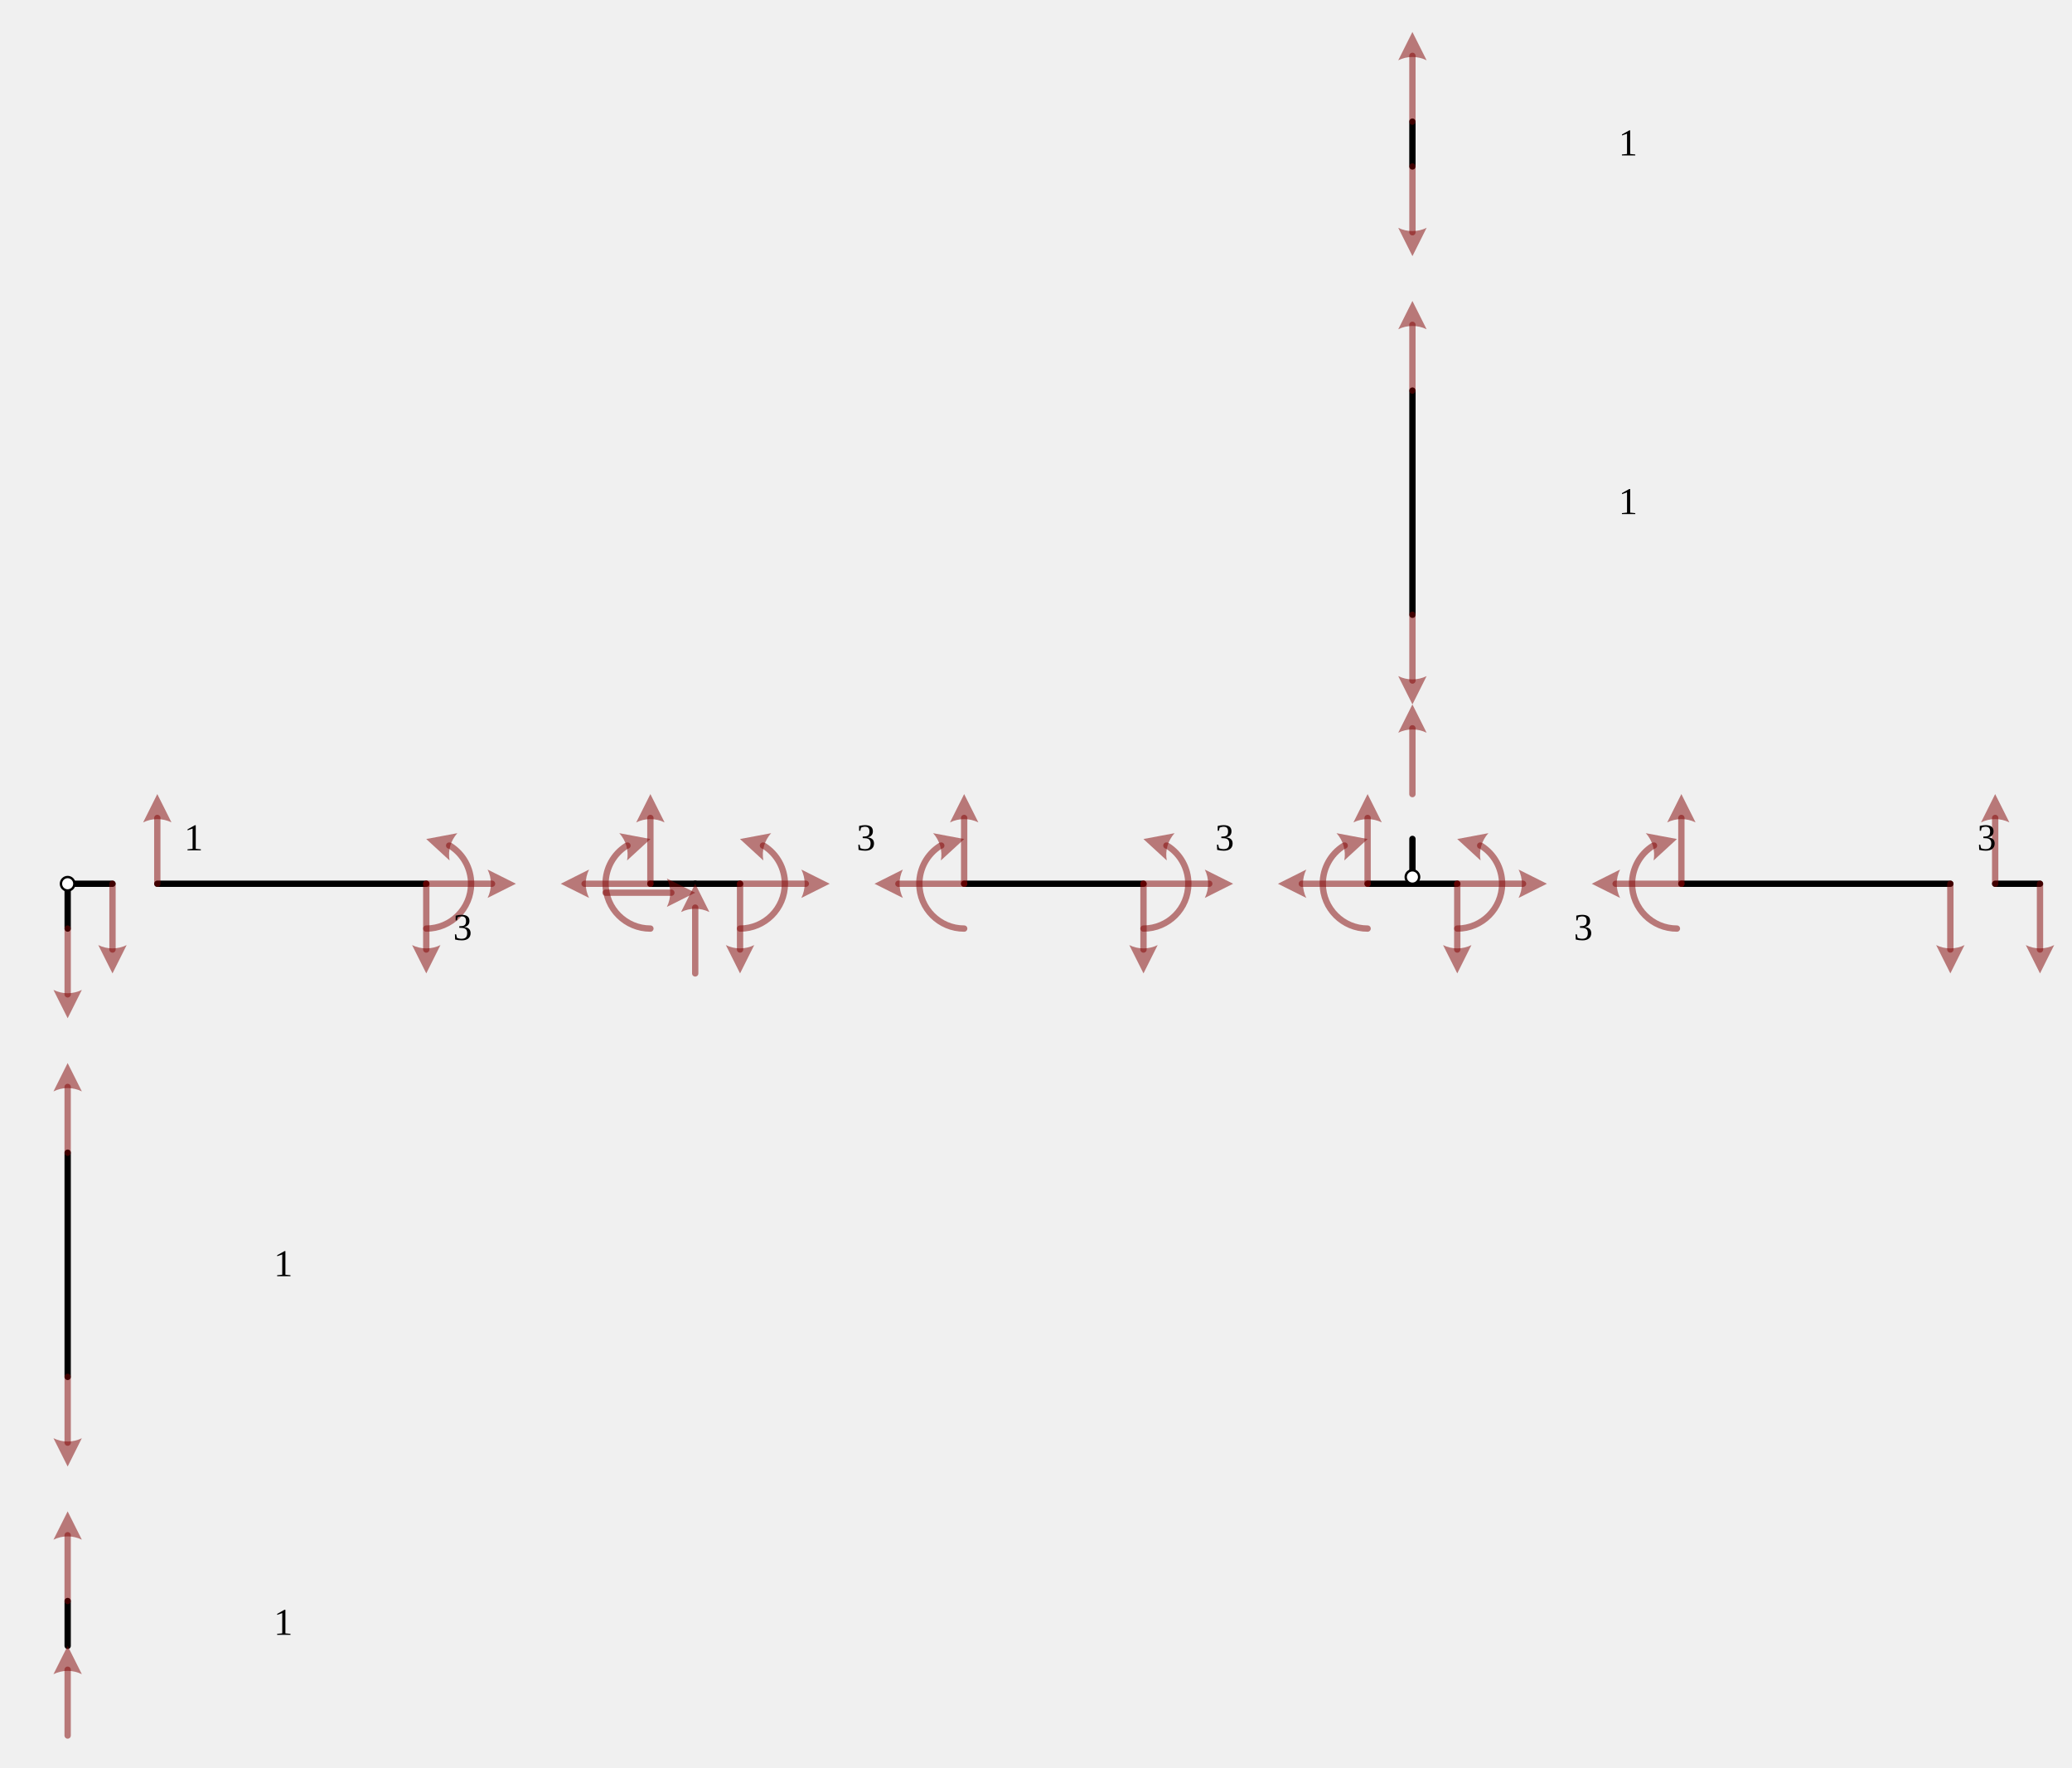
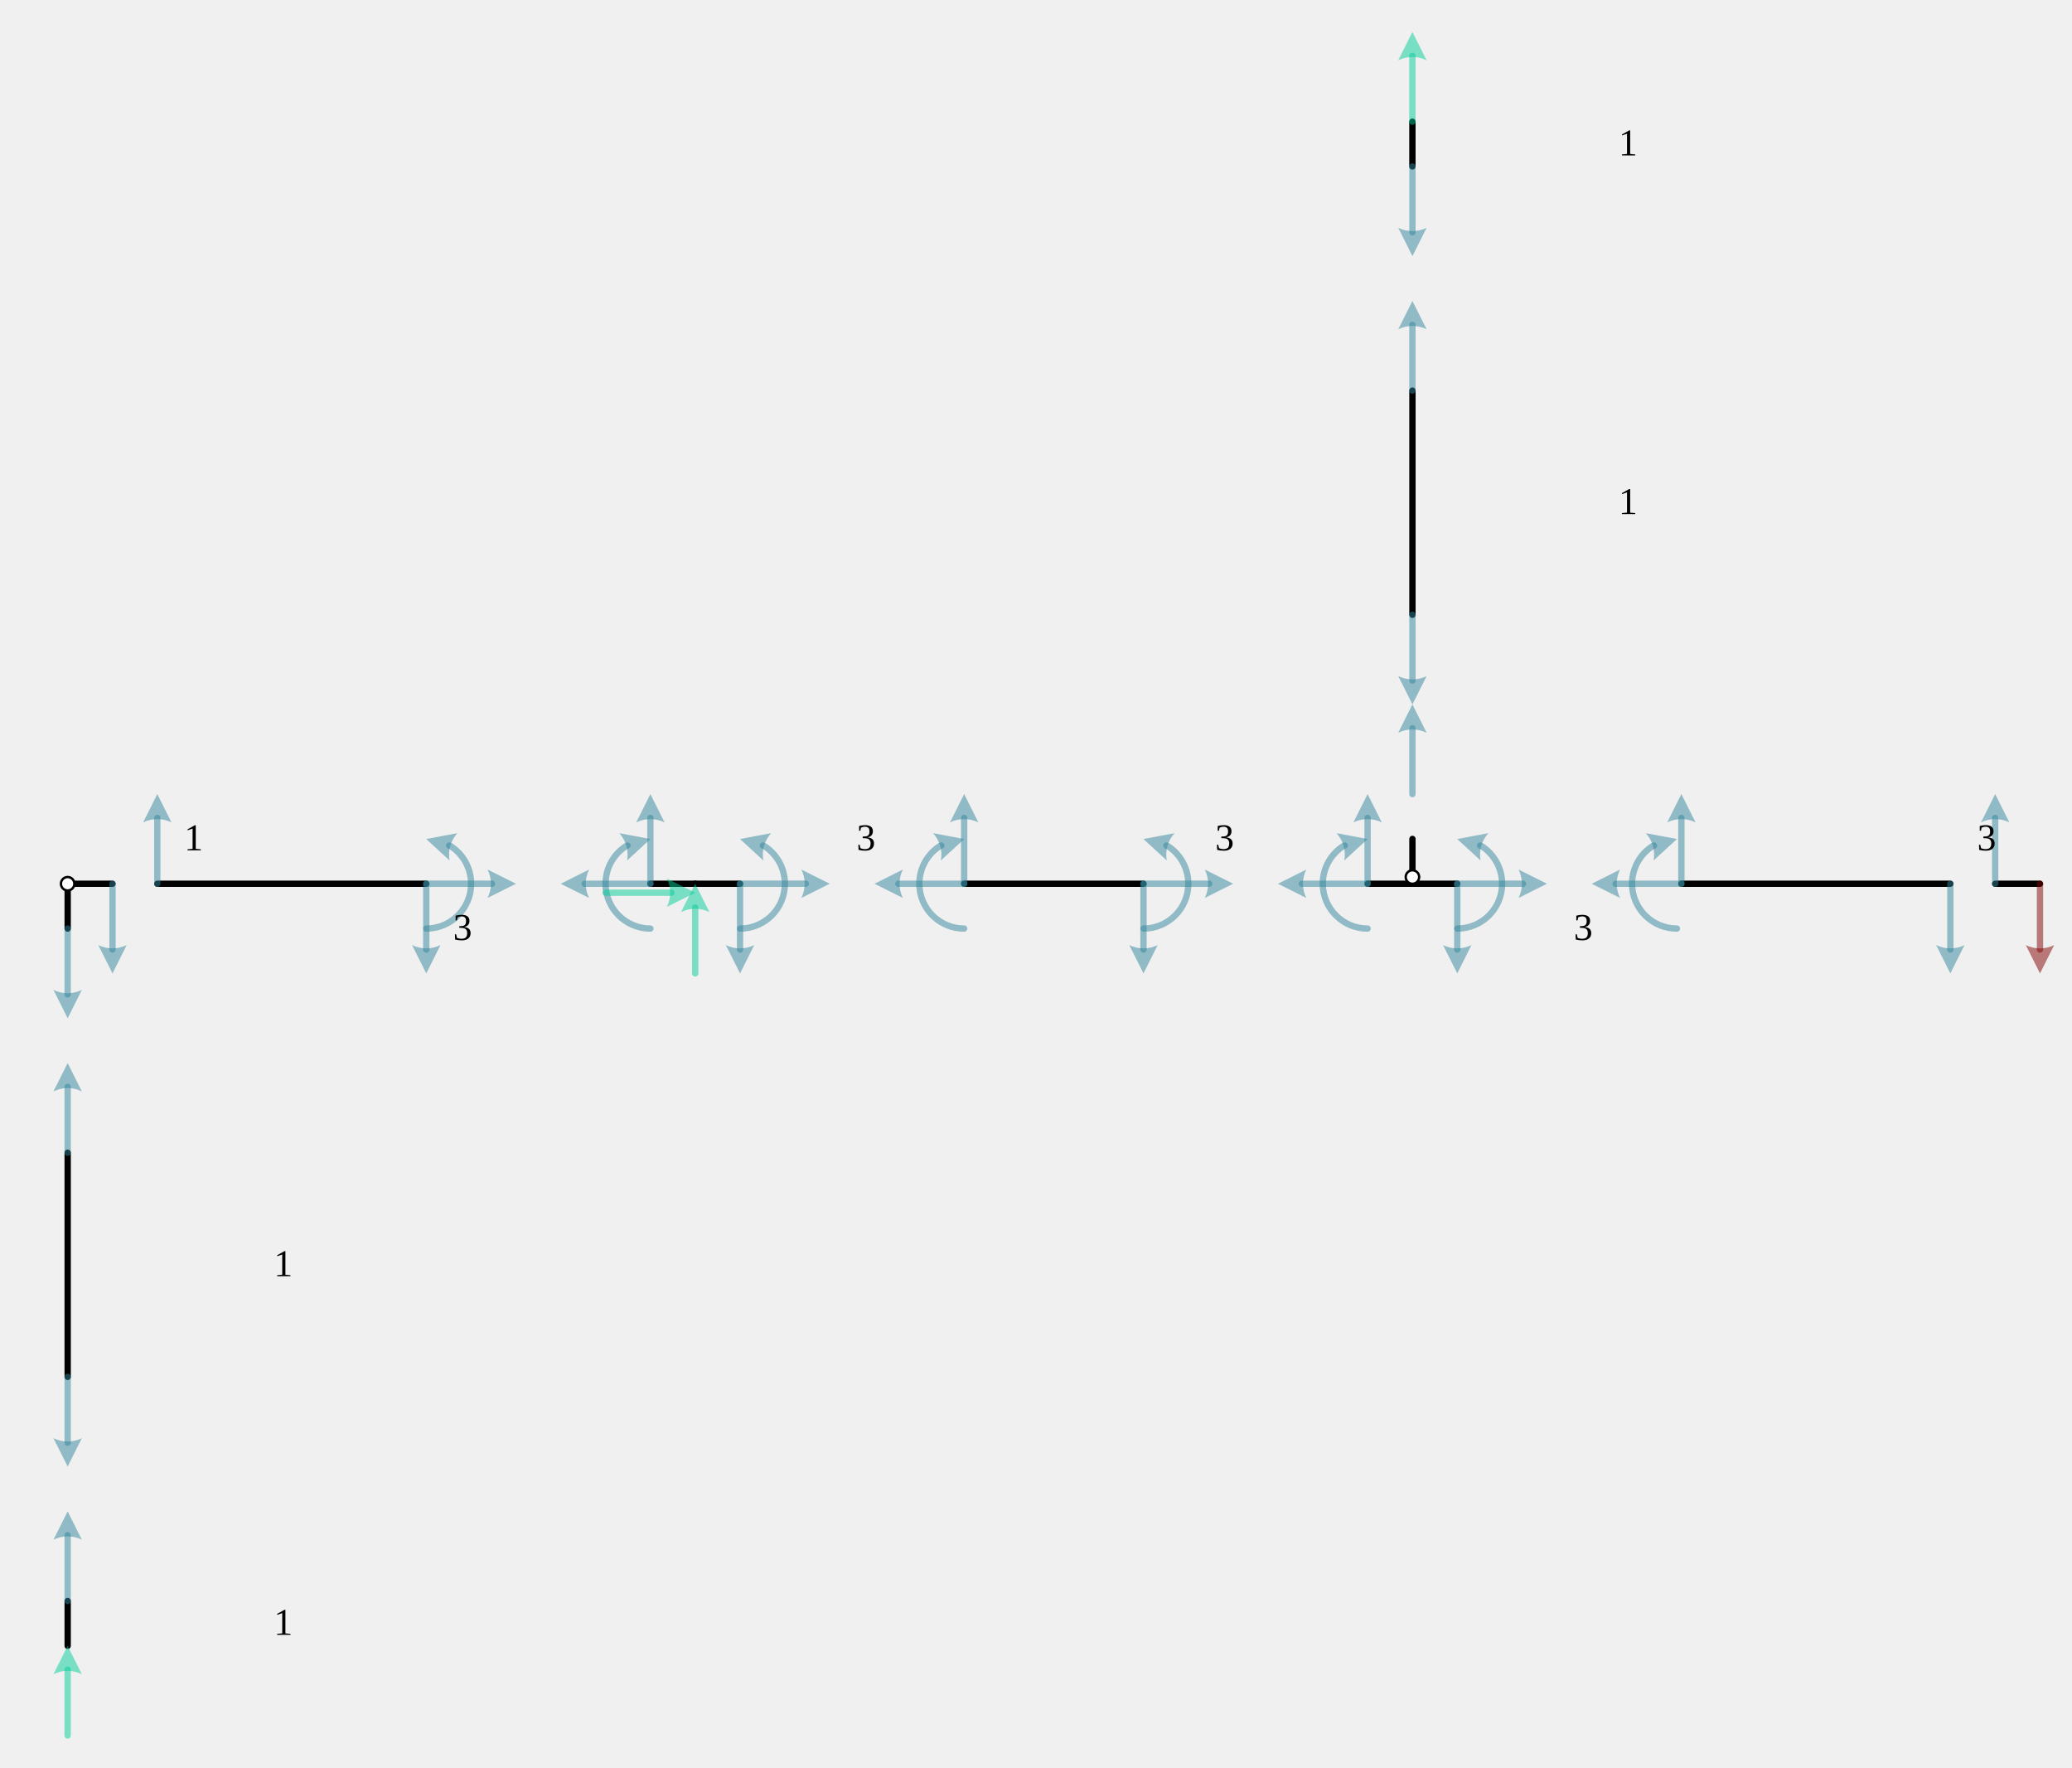
- <svg xmlns="http://www.w3.org/2000/svg" xmlns:ns1="http://schemas.microsoft.com/visio/2003/SVGExtensions/" xmlns:xlink="http://www.w3.org/1999/xlink" width="9.099in" height="7.761in" viewBox="0 0 655.109 558.797" xml:space="preserve" color-interpolation-filters="sRGB" class="st8">
+ <svg xmlns="http://www.w3.org/2000/svg" xmlns:ns1="http://schemas.microsoft.com/visio/2003/SVGExtensions/" xmlns:xlink="http://www.w3.org/1999/xlink" width="9.099in" height="7.761in" viewBox="0 0 655.109 558.797" xml:space="preserve" color-interpolation-filters="sRGB" class="st12">
  <ns1:documentProperties ns1:langID="1043" ns1:metric="true" ns1:viewMarkup="false" />
  <style type="text/css">
	
		.st1 {stroke:#000000;stroke-linecap:round;stroke-linejoin:round;stroke-width:2}
		.st2 {fill:#ffffff;stroke:#000000;stroke-linecap:round;stroke-linejoin:round;stroke-width:0.75}
- 		.st3 {marker-start:url(#mrkr5-37);stroke:#800000;stroke-linecap:round;stroke-linejoin:round;stroke-opacity:0.5;stroke-width:2}
- 		.st4 {fill:#800000;fill-opacity:0.5;stroke:#800000;stroke-opacity:0.5;stroke-width:0.442}
- 		.st5 {marker-end:url(#mrkr5-73);stroke:#800000;stroke-linecap:round;stroke-linejoin:round;stroke-opacity:0.5;stroke-width:2}
- 		.st6 {fill:none;stroke:none;stroke-linecap:round;stroke-linejoin:round;stroke-width:0.24}
- 		.st7 {fill:#000000;font-family:Times New Roman;font-size:1em}
- 		.st8 {fill:none;fill-rule:evenodd;font-size:12px;overflow:visible;stroke-linecap:square;stroke-miterlimit:3}
+ 		.st3 {marker-start:url(#mrkr5-37);stroke:#31859b;stroke-linecap:round;stroke-linejoin:round;stroke-opacity:0.5;stroke-width:2}
+ 		.st4 {fill:#31859b;fill-opacity:0.5;stroke:#31859b;stroke-opacity:0.5;stroke-width:0.442}
+ 		.st5 {marker-start:url(#mrkr5-43);stroke:#00cc99;stroke-linecap:round;stroke-linejoin:round;stroke-opacity:0.5;stroke-width:2}
+ 		.st6 {fill:#00cc99;fill-opacity:0.5;stroke:#00cc99;stroke-opacity:0.5;stroke-width:0.442}
+ 		.st7 {marker-end:url(#mrkr5-74);stroke:#31859b;stroke-linecap:round;stroke-linejoin:round;stroke-opacity:0.5;stroke-width:2}
+ 		.st8 {marker-start:url(#mrkr5-130);stroke:#800000;stroke-linecap:round;stroke-linejoin:round;stroke-opacity:0.5;stroke-width:2}
+ 		.st9 {fill:#800000;fill-opacity:0.5;stroke:#800000;stroke-opacity:0.5;stroke-width:0.442}
+ 		.st10 {fill:none;stroke:none;stroke-linecap:round;stroke-linejoin:round;stroke-width:0.24}
+ 		.st11 {fill:#000000;font-family:Times New Roman;font-size:1em}
+ 		.st12 {fill:none;fill-rule:evenodd;font-size:12px;overflow:visible;stroke-linecap:square;stroke-miterlimit:3}
	
	</style>
  <defs id="Markers">
    <g id="lend5">
      <path d="M 2 1 L 0 0 L 1.981 -0.993 C 1.672 -0.365 1.673 0.373 1.985 1 " style="stroke:none" />
    </g>
    <marker id="mrkr5-37" class="st4" ns1:arrowType="5" ns1:arrowSize="2" ns1:setback="3.775" refX="3.775" orient="auto" markerUnits="strokeWidth" overflow="visible">
      <use xlink:href="#lend5" transform="scale(2.26) " />
    </marker>
-     <marker id="mrkr5-73" class="st4" ns1:arrowType="5" ns1:arrowSize="2" ns1:setback="3.775" refX="-3.775" orient="auto" markerUnits="strokeWidth" overflow="visible">
+     <marker id="mrkr5-43" class="st6" ns1:arrowType="5" ns1:arrowSize="2" ns1:setback="3.775" refX="3.775" orient="auto" markerUnits="strokeWidth" overflow="visible">
+       <use xlink:href="#lend5" transform="scale(2.26) " />
+     </marker>
+     <marker id="mrkr5-74" class="st4" ns1:arrowType="5" ns1:arrowSize="2" ns1:setback="3.775" refX="-3.775" orient="auto" markerUnits="strokeWidth" overflow="visible">
      <use xlink:href="#lend5" transform="scale(-2.26,-2.26) " />
+     </marker>
+     <marker id="mrkr5-130" class="st9" ns1:arrowType="5" ns1:arrowSize="2" ns1:setback="3.775" refX="3.775" orient="auto" markerUnits="strokeWidth" overflow="visible">
+       <use xlink:href="#lend5" transform="scale(2.26) " />
    </marker>
  </defs>
  <g ns1:mID="0" ns1:index="1" ns1:groupContext="foregroundPage">
    <ns1:pageProperties ns1:drawingScale="0.0393701" ns1:pageScale="0.0393701" ns1:drawingUnits="24" ns1:shadowOffsetX="8.50394" ns1:shadowOffsetY="-8.50394" />
-     <g id="shape163-1" ns1:mID="163" ns1:groupContext="shape" transform="translate(-537.417,520.343) rotate(-90)">
-       <path d="M0 558.8 L14.17 558.8" class="st1" />
-     </g>
-     <g id="shape164-4" ns1:mID="164" ns1:groupContext="shape" transform="translate(21.3798,-279.398)">
-       <path d="M0 558.8 L14.17 558.8" class="st1" />
-     </g>
-     <g id="shape165-7" ns1:mID="165" ns1:groupContext="shape" transform="translate(-537.417,293.572) rotate(-90)">
-       <path d="M0 558.8 L14.17 558.8" class="st1" />
-     </g>
-     <g id="shape166-10" ns1:mID="166" ns1:groupContext="shape" transform="translate(19.2538,-277.272)">
+     <g id="shape1-1" ns1:mID="1" ns1:groupContext="shape" transform="translate(-537.417,520.343) rotate(-90)">
+       <path d="M0 558.8 L14.17 558.8" class="st1" />
+     </g>
+     <g id="shape2-4" ns1:mID="2" ns1:groupContext="shape" transform="translate(21.3798,-279.398)">
+       <path d="M0 558.8 L14.17 558.8" class="st1" />
+     </g>
+     <g id="shape3-7" ns1:mID="3" ns1:groupContext="shape" transform="translate(-537.417,293.572) rotate(-90)">
+       <path d="M0 558.8 L14.17 558.8" class="st1" />
+     </g>
+     <g id="shape4-10" ns1:mID="4" ns1:groupContext="shape" transform="translate(19.2538,-277.272)">
      <ellipse cx="2.126" cy="556.671" rx="2.126" ry="2.126" class="st2" />
    </g>
-     <g id="shape167-12" ns1:mID="167" ns1:groupContext="shape" transform="translate(205.632,-279.398)">
-       <path d="M0 558.8 L14.17 558.8" class="st1" />
-     </g>
-     <g id="shape168-15" ns1:mID="168" ns1:groupContext="shape" transform="translate(219.805,-279.398)">
-       <path d="M0 558.8 L14.17 558.8" class="st1" />
-     </g>
-     <g id="shape169-18" ns1:mID="169" ns1:groupContext="shape" transform="translate(-112.22,279.398) rotate(-90)">
-       <path d="M0 558.8 L14.17 558.8" class="st1" />
-     </g>
-     <g id="shape170-21" ns1:mID="170" ns1:groupContext="shape" transform="translate(432.403,-279.398)">
-       <path d="M0 558.8 L14.17 558.8" class="st1" />
-     </g>
-     <g id="shape171-24" ns1:mID="171" ns1:groupContext="shape" transform="translate(446.577,-279.398)">
-       <path d="M0 558.8 L14.17 558.8" class="st1" />
-     </g>
-     <g id="shape172-27" ns1:mID="172" ns1:groupContext="shape" transform="translate(444.451,-279.398)">
+     <g id="shape5-12" ns1:mID="5" ns1:groupContext="shape" transform="translate(205.632,-279.398)">
+       <path d="M0 558.8 L14.17 558.8" class="st1" />
+     </g>
+     <g id="shape6-15" ns1:mID="6" ns1:groupContext="shape" transform="translate(219.805,-279.398)">
+       <path d="M0 558.8 L14.17 558.8" class="st1" />
+     </g>
+     <g id="shape7-18" ns1:mID="7" ns1:groupContext="shape" transform="translate(-112.22,279.398) rotate(-90)">
+       <path d="M0 558.8 L14.17 558.8" class="st1" />
+     </g>
+     <g id="shape8-21" ns1:mID="8" ns1:groupContext="shape" transform="translate(432.403,-279.398)">
+       <path d="M0 558.8 L14.17 558.8" class="st1" />
+     </g>
+     <g id="shape9-24" ns1:mID="9" ns1:groupContext="shape" transform="translate(446.577,-279.398)">
+       <path d="M0 558.8 L14.17 558.8" class="st1" />
+     </g>
+     <g id="shape10-27" ns1:mID="10" ns1:groupContext="shape" transform="translate(444.451,-279.398)">
      <ellipse cx="2.126" cy="556.671" rx="2.126" ry="2.126" class="st2" />
    </g>
-     <g id="shape173-29" ns1:mID="173" ns1:groupContext="shape" transform="translate(630.829,-279.398)">
-       <path d="M0 558.8 L14.17 558.8" class="st1" />
-     </g>
-     <g id="shape174-32" ns1:mID="174" ns1:groupContext="shape" transform="translate(-537.417,321.918) rotate(-90)">
-       <path d="M7.55 558.8 L7.91 558.8 L28.35 558.8" class="st3" />
-     </g>
-     <g id="shape175-38" ns1:mID="175" ns1:groupContext="shape" transform="translate(580.177,520.343) rotate(90)">
-       <path d="M7.55 558.8 L7.91 558.8 L28.35 558.8" class="st3" />
-     </g>
-     <g id="shape176-43" ns1:mID="176" ns1:groupContext="shape" transform="translate(580.177,477.824) rotate(90)">
-       <path d="M7.55 558.8 L7.91 558.8 L28.35 558.8" class="st3" />
-     </g>
-     <g id="shape177-48" ns1:mID="177" ns1:groupContext="shape" transform="translate(-523.244,307.745) rotate(-90)">
-       <path d="M7.55 558.8 L7.91 558.8 L28.35 558.8" class="st3" />
-     </g>
-     <g id="shape179-53" ns1:mID="179" ns1:groupContext="shape" transform="translate(262.325,838.195) rotate(180)">
-       <path d="M7.55 558.8 L7.91 558.8 L28.35 558.8" class="st3" />
-     </g>
-     <g id="shape180-58" ns1:mID="180" ns1:groupContext="shape" transform="translate(-324.819,307.745) rotate(-90)">
-       <path d="M7.55 558.8 L7.91 558.8 L28.35 558.8" class="st3" />
-     </g>
-     <g id="shape181-63" ns1:mID="181" ns1:groupContext="shape" transform="translate(778.602,279.398) rotate(90)">
-       <path d="M7.55 558.8 L7.91 558.8 L28.35 558.8" class="st3" />
-     </g>
-     <g id="shape182-68" ns1:mID="182" ns1:groupContext="shape" transform="translate(-353.165,293.572) rotate(-90)">
-       <path d="M-0 558.8 A14.173 14.173 0 0 1 14.17 544.62 A14.173 14.173 0 0 1 26.14 551.2 L26.24 551.55" class="st5" />
-     </g>
-     <g id="shape183-74" ns1:mID="183" ns1:groupContext="shape" transform="translate(792.775,293.572) rotate(90) scale(-1,1)">
-       <path d="M-0 558.8 A14.173 14.173 0 0 1 14.17 544.62 A14.173 14.173 0 0 1 26.14 551.2 L26.24 551.55" class="st5" />
-     </g>
-     <g id="shape184-79" ns1:mID="184" ns1:groupContext="shape" transform="translate(177.285,-279.398)">
-       <path d="M7.55 558.8 L7.91 558.8 L28.35 558.8" class="st3" />
-     </g>
-     <g id="shape185-84" ns1:mID="185" ns1:groupContext="shape" transform="translate(764.429,251.052) rotate(90)">
-       <path d="M7.55 558.8 L7.91 558.8 L28.35 558.8" class="st3" />
-     </g>
-     <g id="shape186-89" ns1:mID="186" ns1:groupContext="shape" transform="translate(489.096,838.195) rotate(180)">
-       <path d="M7.55 558.8 L7.91 558.8 L28.35 558.8" class="st3" />
-     </g>
-     <g id="shape187-94" ns1:mID="187" ns1:groupContext="shape" transform="translate(-98.0468,307.745) rotate(-90)">
-       <path d="M7.55 558.8 L7.91 558.8 L28.35 558.8" class="st3" />
-     </g>
-     <g id="shape188-99" ns1:mID="188" ns1:groupContext="shape" transform="translate(-126.393,293.572) rotate(-90)">
-       <path d="M-0 558.8 A14.173 14.173 0 0 1 14.17 544.62 A14.173 14.173 0 0 1 26.14 551.2 L26.24 551.55" class="st5" />
-     </g>
-     <g id="shape189-104" ns1:mID="189" ns1:groupContext="shape" transform="translate(1019.55,293.572) rotate(90) scale(-1,1)">
-       <path d="M-0 558.8 A14.173 14.173 0 0 1 14.17 544.62 A14.173 14.173 0 0 1 26.14 551.2 L26.24 551.55" class="st5" />
-     </g>
-     <g id="shape190-109" ns1:mID="190" ns1:groupContext="shape" transform="translate(404.057,-279.398)">
-       <path d="M7.55 558.8 L7.91 558.8 L28.35 558.8" class="st3" />
-     </g>
-     <g id="shape191-114" ns1:mID="191" ns1:groupContext="shape" transform="translate(991.2,251.052) rotate(90)">
-       <path d="M7.55 558.8 L7.91 558.8 L28.35 558.8" class="st3" />
-     </g>
-     <g id="shape193-119" ns1:mID="193" ns1:groupContext="shape" transform="translate(1189.63,251.052) rotate(90)">
-       <path d="M7.55 558.8 L7.91 558.8 L28.35 558.8" class="st3" />
-     </g>
-     <g id="shape194-124" ns1:mID="194" ns1:groupContext="shape" transform="translate(86.2052,307.745) rotate(-90)">
-       <path d="M7.55 558.8 L7.91 558.8 L28.35 558.8" class="st3" />
-     </g>
-     <g id="shape195-129" ns1:mID="195" ns1:groupContext="shape" transform="translate(1005.37,38.4535) rotate(90)">
-       <path d="M0 558.8 L14.17 558.8" class="st1" />
-     </g>
-     <g id="shape196-132" ns1:mID="196" ns1:groupContext="shape" transform="translate(1005.37,10.107) rotate(90)">
-       <path d="M7.55 558.8 L7.91 558.8 L28.35 558.8" class="st3" />
-     </g>
-     <g id="shape197-137" ns1:mID="197" ns1:groupContext="shape" transform="translate(-112.22,80.9732) rotate(-90)">
-       <path d="M7.55 558.8 L7.91 558.8 L28.35 558.8" class="st3" />
-     </g>
-     <g id="shape198-142" ns1:mID="198" ns1:groupContext="shape" transform="translate(-537.417,435.304) rotate(-90)">
+     <g id="shape11-29" ns1:mID="11" ns1:groupContext="shape" transform="translate(630.829,-279.398)">
+       <path d="M0 558.8 L14.17 558.8" class="st1" />
+     </g>
+     <g id="shape12-32" ns1:mID="12" ns1:groupContext="shape" transform="translate(-537.417,321.918) rotate(-90)">
+       <path d="M7.55 558.8 L7.91 558.8 L28.35 558.8" class="st3" />
+     </g>
+     <g id="shape13-38" ns1:mID="13" ns1:groupContext="shape" transform="translate(580.177,520.343) rotate(90)">
+       <path d="M7.55 558.8 L7.91 558.8 L28.35 558.8" class="st5" />
+     </g>
+     <g id="shape14-44" ns1:mID="14" ns1:groupContext="shape" transform="translate(580.177,477.824) rotate(90)">
+       <path d="M7.55 558.8 L7.91 558.8 L28.35 558.8" class="st3" />
+     </g>
+     <g id="shape15-49" ns1:mID="15" ns1:groupContext="shape" transform="translate(-523.244,307.745) rotate(-90)">
+       <path d="M7.55 558.8 L7.91 558.8 L28.35 558.8" class="st3" />
+     </g>
+     <g id="shape16-54" ns1:mID="16" ns1:groupContext="shape" transform="translate(262.325,838.195) rotate(180)">
+       <path d="M7.55 558.8 L7.91 558.8 L28.35 558.8" class="st3" />
+     </g>
+     <g id="shape17-59" ns1:mID="17" ns1:groupContext="shape" transform="translate(-324.819,307.745) rotate(-90)">
+       <path d="M7.55 558.8 L7.91 558.8 L28.35 558.8" class="st3" />
+     </g>
+     <g id="shape18-64" ns1:mID="18" ns1:groupContext="shape" transform="translate(778.602,279.398) rotate(90)">
+       <path d="M7.55 558.8 L7.91 558.8 L28.35 558.8" class="st5" />
+     </g>
+     <g id="shape19-69" ns1:mID="19" ns1:groupContext="shape" transform="translate(-353.165,293.572) rotate(-90)">
+       <path d="M-0 558.8 A14.173 14.173 0 0 1 14.17 544.62 A14.173 14.173 0 0 1 26.14 551.2 L26.24 551.55" class="st7" />
+     </g>
+     <g id="shape20-75" ns1:mID="20" ns1:groupContext="shape" transform="translate(792.775,293.572) rotate(90) scale(-1,1)">
+       <path d="M-0 558.8 A14.173 14.173 0 0 1 14.17 544.62 A14.173 14.173 0 0 1 26.14 551.2 L26.24 551.55" class="st7" />
+     </g>
+     <g id="shape21-80" ns1:mID="21" ns1:groupContext="shape" transform="translate(177.285,-279.398)">
+       <path d="M7.55 558.8 L7.91 558.8 L28.35 558.8" class="st3" />
+     </g>
+     <g id="shape22-85" ns1:mID="22" ns1:groupContext="shape" transform="translate(764.429,251.052) rotate(90)">
+       <path d="M7.55 558.8 L7.91 558.8 L28.35 558.8" class="st3" />
+     </g>
+     <g id="shape23-90" ns1:mID="23" ns1:groupContext="shape" transform="translate(489.096,838.195) rotate(180)">
+       <path d="M7.55 558.8 L7.91 558.8 L28.35 558.8" class="st3" />
+     </g>
+     <g id="shape24-95" ns1:mID="24" ns1:groupContext="shape" transform="translate(-98.0468,307.745) rotate(-90)">
+       <path d="M7.55 558.8 L7.91 558.8 L28.35 558.8" class="st3" />
+     </g>
+     <g id="shape25-100" ns1:mID="25" ns1:groupContext="shape" transform="translate(-126.393,293.572) rotate(-90)">
+       <path d="M-0 558.8 A14.173 14.173 0 0 1 14.17 544.62 A14.173 14.173 0 0 1 26.14 551.2 L26.24 551.55" class="st7" />
+     </g>
+     <g id="shape26-105" ns1:mID="26" ns1:groupContext="shape" transform="translate(1019.55,293.572) rotate(90) scale(-1,1)">
+       <path d="M-0 558.8 A14.173 14.173 0 0 1 14.17 544.62 A14.173 14.173 0 0 1 26.14 551.2 L26.24 551.55" class="st7" />
+     </g>
+     <g id="shape27-110" ns1:mID="27" ns1:groupContext="shape" transform="translate(404.057,-279.398)">
+       <path d="M7.55 558.8 L7.91 558.8 L28.35 558.8" class="st3" />
+     </g>
+     <g id="shape28-115" ns1:mID="28" ns1:groupContext="shape" transform="translate(991.2,251.052) rotate(90)">
+       <path d="M7.55 558.8 L7.91 558.8 L28.35 558.8" class="st3" />
+     </g>
+     <g id="shape29-120" ns1:mID="29" ns1:groupContext="shape" transform="translate(1189.63,251.052) rotate(90)">
+       <path d="M7.55 558.8 L7.91 558.8 L28.35 558.8" class="st3" />
+     </g>
+     <g id="shape30-125" ns1:mID="30" ns1:groupContext="shape" transform="translate(86.2052,307.745) rotate(-90)">
+       <path d="M7.55 558.8 L7.91 558.8 L28.35 558.8" class="st8" />
+     </g>
+     <g id="shape31-131" ns1:mID="31" ns1:groupContext="shape" transform="translate(1005.37,38.4535) rotate(90)">
+       <path d="M0 558.8 L14.17 558.8" class="st1" />
+     </g>
+     <g id="shape32-134" ns1:mID="32" ns1:groupContext="shape" transform="translate(1005.37,10.107) rotate(90)">
+       <path d="M7.55 558.8 L7.91 558.8 L28.35 558.8" class="st5" />
+     </g>
+     <g id="shape33-139" ns1:mID="33" ns1:groupContext="shape" transform="translate(-112.22,80.9732) rotate(-90)">
+       <path d="M7.55 558.8 L7.91 558.8 L28.35 558.8" class="st3" />
+     </g>
+     <g id="shape34-144" ns1:mID="34" ns1:groupContext="shape" transform="translate(-537.417,435.304) rotate(-90)">
      <path d="M0 558.8 L70.87 558.8" class="st1" />
    </g>
-     <g id="shape199-145" ns1:mID="199" ns1:groupContext="shape" transform="translate(580.177,336.091) rotate(90)">
-       <path d="M7.55 558.8 L7.91 558.8 L28.35 558.8" class="st3" />
-     </g>
-     <g id="shape200-150" ns1:mID="200" ns1:groupContext="shape" transform="translate(-537.417,463.65) rotate(-90)">
-       <path d="M7.55 558.8 L7.91 558.8 L28.35 558.8" class="st3" />
-     </g>
-     <g id="shape201-155" ns1:mID="201" ns1:groupContext="shape" transform="translate(49.7263,-279.398)">
+     <g id="shape35-147" ns1:mID="35" ns1:groupContext="shape" transform="translate(580.177,336.091) rotate(90)">
+       <path d="M7.55 558.8 L7.91 558.8 L28.35 558.8" class="st3" />
+     </g>
+     <g id="shape36-152" ns1:mID="36" ns1:groupContext="shape" transform="translate(-537.417,463.65) rotate(-90)">
+       <path d="M7.55 558.8 L7.91 558.8 L28.35 558.8" class="st3" />
+     </g>
+     <g id="shape37-157" ns1:mID="37" ns1:groupContext="shape" transform="translate(49.7263,-279.398)">
      <path d="M0 558.8 L85.04 558.8" class="st1" />
    </g>
-     <g id="shape203-158" ns1:mID="203" ns1:groupContext="shape" transform="translate(608.523,251.052) rotate(90)">
-       <path d="M7.55 558.8 L7.91 558.8 L28.35 558.8" class="st3" />
-     </g>
-     <g id="shape204-163" ns1:mID="204" ns1:groupContext="shape" transform="translate(693.562,293.572) rotate(90) scale(-1,1)">
-       <path d="M-0 558.8 A14.173 14.173 0 0 1 14.17 544.62 A14.173 14.173 0 0 1 26.14 551.2 L26.24 551.55" class="st5" />
-     </g>
-     <g id="shape205-168" ns1:mID="205" ns1:groupContext="shape" transform="translate(163.112,838.195) rotate(180)">
-       <path d="M7.55 558.8 L7.91 558.8 L28.35 558.8" class="st3" />
-     </g>
-     <g id="shape206-173" ns1:mID="206" ns1:groupContext="shape" transform="translate(-424.031,307.745) rotate(-90)">
-       <path d="M7.55 558.8 L7.91 558.8 L28.35 558.8" class="st3" />
-     </g>
-     <g id="shape207-178" ns1:mID="207" ns1:groupContext="shape" transform="translate(304.844,-279.398)">
+     <g id="shape38-160" ns1:mID="38" ns1:groupContext="shape" transform="translate(608.523,251.052) rotate(90)">
+       <path d="M7.55 558.8 L7.91 558.8 L28.35 558.8" class="st3" />
+     </g>
+     <g id="shape39-165" ns1:mID="39" ns1:groupContext="shape" transform="translate(693.562,293.572) rotate(90) scale(-1,1)">
+       <path d="M-0 558.8 A14.173 14.173 0 0 1 14.17 544.62 A14.173 14.173 0 0 1 26.14 551.2 L26.24 551.55" class="st7" />
+     </g>
+     <g id="shape40-170" ns1:mID="40" ns1:groupContext="shape" transform="translate(163.112,838.195) rotate(180)">
+       <path d="M7.55 558.8 L7.91 558.8 L28.35 558.8" class="st3" />
+     </g>
+     <g id="shape41-175" ns1:mID="41" ns1:groupContext="shape" transform="translate(-424.031,307.745) rotate(-90)">
+       <path d="M7.55 558.8 L7.91 558.8 L28.35 558.8" class="st3" />
+     </g>
+     <g id="shape42-180" ns1:mID="42" ns1:groupContext="shape" transform="translate(304.844,-279.398)">
      <path d="M0 558.8 L56.69 558.8" class="st1" />
    </g>
-     <g id="shape208-181" ns1:mID="208" ns1:groupContext="shape" transform="translate(276.498,-279.398)">
-       <path d="M7.55 558.8 L7.91 558.8 L28.35 558.8" class="st3" />
-     </g>
-     <g id="shape209-186" ns1:mID="209" ns1:groupContext="shape" transform="translate(863.641,251.052) rotate(90)">
-       <path d="M7.55 558.8 L7.91 558.8 L28.35 558.8" class="st3" />
-     </g>
-     <g id="shape211-191" ns1:mID="211" ns1:groupContext="shape" transform="translate(389.884,838.195) rotate(180)">
-       <path d="M7.55 558.8 L7.91 558.8 L28.35 558.8" class="st3" />
-     </g>
-     <g id="shape212-196" ns1:mID="212" ns1:groupContext="shape" transform="translate(-197.259,307.745) rotate(-90)">
-       <path d="M7.55 558.8 L7.91 558.8 L28.35 558.8" class="st3" />
-     </g>
-     <g id="shape214-201" ns1:mID="214" ns1:groupContext="shape" transform="translate(-253.952,293.572) rotate(-90)">
-       <path d="M-0 558.8 A14.173 14.173 0 0 1 14.17 544.62 A14.173 14.173 0 0 1 26.14 551.2 L26.24 551.55" class="st5" />
-     </g>
-     <g id="shape215-206" ns1:mID="215" ns1:groupContext="shape" transform="translate(920.334,293.572) rotate(90) scale(-1,1)">
-       <path d="M-0 558.8 A14.173 14.173 0 0 1 14.17 544.62 A14.173 14.173 0 0 1 26.14 551.2 L26.24 551.55" class="st5" />
-     </g>
-     <g id="shape216-211" ns1:mID="216" ns1:groupContext="shape" transform="translate(-112.22,194.359) rotate(-90)">
+     <g id="shape43-183" ns1:mID="43" ns1:groupContext="shape" transform="translate(276.498,-279.398)">
+       <path d="M7.55 558.8 L7.91 558.8 L28.35 558.8" class="st3" />
+     </g>
+     <g id="shape44-188" ns1:mID="44" ns1:groupContext="shape" transform="translate(863.641,251.052) rotate(90)">
+       <path d="M7.55 558.8 L7.91 558.8 L28.35 558.8" class="st3" />
+     </g>
+     <g id="shape45-193" ns1:mID="45" ns1:groupContext="shape" transform="translate(389.884,838.195) rotate(180)">
+       <path d="M7.55 558.8 L7.91 558.8 L28.35 558.8" class="st3" />
+     </g>
+     <g id="shape46-198" ns1:mID="46" ns1:groupContext="shape" transform="translate(-197.259,307.745) rotate(-90)">
+       <path d="M7.55 558.8 L7.91 558.8 L28.35 558.8" class="st3" />
+     </g>
+     <g id="shape47-203" ns1:mID="47" ns1:groupContext="shape" transform="translate(-253.952,293.572) rotate(-90)">
+       <path d="M-0 558.8 A14.173 14.173 0 0 1 14.17 544.62 A14.173 14.173 0 0 1 26.14 551.2 L26.24 551.55" class="st7" />
+     </g>
+     <g id="shape48-208" ns1:mID="48" ns1:groupContext="shape" transform="translate(920.334,293.572) rotate(90) scale(-1,1)">
+       <path d="M-0 558.8 A14.173 14.173 0 0 1 14.17 544.62 A14.173 14.173 0 0 1 26.14 551.2 L26.24 551.55" class="st7" />
+     </g>
+     <g id="shape49-213" ns1:mID="49" ns1:groupContext="shape" transform="translate(-112.22,194.359) rotate(-90)">
      <path d="M0 558.8 L70.87 558.8" class="st1" />
    </g>
-     <g id="shape217-214" ns1:mID="217" ns1:groupContext="shape" transform="translate(1005.37,222.705) rotate(90)">
-       <path d="M7.55 558.8 L7.91 558.8 L28.35 558.8" class="st3" />
-     </g>
-     <g id="shape218-219" ns1:mID="218" ns1:groupContext="shape" transform="translate(-112.22,222.705) rotate(-90)">
-       <path d="M7.55 558.8 L7.91 558.8 L28.35 558.8" class="st3" />
-     </g>
-     <g id="shape220-224" ns1:mID="220" ns1:groupContext="shape" transform="translate(1005.37,95.1464) rotate(90)">
-       <path d="M7.55 558.8 L7.91 558.8 L28.35 558.8" class="st3" />
-     </g>
-     <g id="shape221-229" ns1:mID="221" ns1:groupContext="shape" transform="translate(531.616,-279.398)">
+     <g id="shape50-216" ns1:mID="50" ns1:groupContext="shape" transform="translate(1005.37,222.705) rotate(90)">
+       <path d="M7.55 558.8 L7.91 558.8 L28.35 558.8" class="st3" />
+     </g>
+     <g id="shape51-221" ns1:mID="51" ns1:groupContext="shape" transform="translate(-112.22,222.705) rotate(-90)">
+       <path d="M7.55 558.8 L7.91 558.8 L28.35 558.8" class="st3" />
+     </g>
+     <g id="shape52-226" ns1:mID="52" ns1:groupContext="shape" transform="translate(1005.37,95.1464) rotate(90)">
+       <path d="M7.55 558.8 L7.91 558.8 L28.35 558.8" class="st3" />
+     </g>
+     <g id="shape53-231" ns1:mID="53" ns1:groupContext="shape" transform="translate(531.616,-279.398)">
      <path d="M0 558.8 L85.04 558.8" class="st1" />
    </g>
-     <g id="shape222-232" ns1:mID="222" ns1:groupContext="shape" transform="translate(503.27,-279.398)">
-       <path d="M7.55 558.8 L7.91 558.8 L28.35 558.8" class="st3" />
-     </g>
-     <g id="shape223-237" ns1:mID="223" ns1:groupContext="shape" transform="translate(1090.41,251.052) rotate(90)">
-       <path d="M7.55 558.8 L7.91 558.8 L28.35 558.8" class="st3" />
-     </g>
-     <g id="shape226-242" ns1:mID="226" ns1:groupContext="shape" transform="translate(57.8586,307.745) rotate(-90)">
-       <path d="M7.55 558.8 L7.91 558.8 L28.35 558.8" class="st3" />
-     </g>
-     <g id="shape227-247" ns1:mID="227" ns1:groupContext="shape" transform="translate(-28.598,293.572) rotate(-90)">
-       <path d="M-0 558.8 A14.173 14.173 0 0 1 14.17 544.62 A14.173 14.173 0 0 1 26.14 551.2 L26.24 551.55" class="st5" />
-     </g>
-     <g id="shape236-252" ns1:mID="236" ns1:groupContext="shape" transform="translate(219.805,841.03) rotate(180)">
-       <path d="M7.55 558.8 L7.91 558.8 L28.35 558.8" class="st3" />
-     </g>
-     <g id="shape243-257" ns1:mID="243" ns1:groupContext="shape" transform="translate(28.4665,-38.4535)">
-       <ns1:textBlock ns1:margins="rect(4,4,4,4)" ns1:tabSpace="42.5197" />
-       <ns1:textRect cx="7.087" cy="551.71" width="14.18" height="14.173" />
-       <rect x="0" y="544.624" width="14.173" height="14.173" class="st6" />
-       <text x="4.09" y="555.31" class="st7" ns1:langID="1043">
-         <ns1:paragraph ns1:horizAlign="1" />
-         <ns1:tabList />1</text>
-     </g>
-     <g id="shape244-260" ns1:mID="244" ns1:groupContext="shape" transform="translate(28.4665,-151.839)">
-       <ns1:textBlock ns1:margins="rect(4,4,4,4)" ns1:tabSpace="42.5197" />
-       <ns1:textRect cx="7.087" cy="551.71" width="14.18" height="14.173" />
-       <rect x="0" y="544.624" width="14.173" height="14.173" class="st6" />
-       <text x="4.09" y="555.31" class="st7" ns1:langID="1043">
-         <ns1:paragraph ns1:horizAlign="1" />
-         <ns1:tabList />1</text>
-     </g>
-     <g id="shape245-263" ns1:mID="245" ns1:groupContext="shape" transform="translate(0.12,-286.485)">
-       <ns1:textBlock ns1:margins="rect(4,4,4,4)" ns1:tabSpace="42.5197" />
-       <ns1:textRect cx="7.087" cy="551.71" width="14.18" height="14.173" />
-       <rect x="0" y="544.624" width="14.173" height="14.173" class="st6" />
-       <text x="4.09" y="555.31" class="st7" ns1:langID="1043">
-         <ns1:paragraph ns1:horizAlign="1" />
-         <ns1:tabList />1</text>
-     </g>
-     <g id="shape483-266" ns1:mID="483" ns1:groupContext="shape" transform="translate(85.1594,-258.139)">
-       <ns1:textBlock ns1:margins="rect(4,4,4,4)" ns1:tabSpace="42.5197" />
-       <ns1:textRect cx="7.087" cy="551.71" width="14.18" height="14.173" />
-       <rect x="0" y="544.624" width="14.173" height="14.173" class="st6" />
-       <text x="4.09" y="555.31" class="st7" ns1:langID="1043">
-         <ns1:paragraph ns1:horizAlign="1" />
-         <ns1:tabList />3</text>
-     </g>
-     <g id="shape484-269" ns1:mID="484" ns1:groupContext="shape" transform="translate(212.718,-286.485)">
-       <ns1:textBlock ns1:margins="rect(4,4,4,4)" ns1:tabSpace="42.5197" />
-       <ns1:textRect cx="7.087" cy="551.71" width="14.18" height="14.173" />
-       <rect x="0" y="544.624" width="14.173" height="14.173" class="st6" />
-       <text x="4.09" y="555.31" class="st7" ns1:langID="1043">
-         <ns1:paragraph ns1:horizAlign="1" />
-         <ns1:tabList />3</text>
-     </g>
-     <g id="shape485-272" ns1:mID="485" ns1:groupContext="shape" transform="translate(326.104,-286.485)">
-       <ns1:textBlock ns1:margins="rect(4,4,4,4)" ns1:tabSpace="42.5197" />
-       <ns1:textRect cx="7.087" cy="551.71" width="14.18" height="14.173" />
-       <rect x="0" y="544.624" width="14.173" height="14.173" class="st6" />
-       <text x="4.09" y="555.31" class="st7" ns1:langID="1043">
-         <ns1:paragraph ns1:horizAlign="1" />
-         <ns1:tabList />3</text>
-     </g>
-     <g id="shape486-275" ns1:mID="486" ns1:groupContext="shape" transform="translate(439.49,-258.139)">
-       <ns1:textBlock ns1:margins="rect(4,4,4,4)" ns1:tabSpace="42.5197" />
-       <ns1:textRect cx="7.087" cy="551.71" width="14.18" height="14.173" />
-       <rect x="0" y="544.624" width="14.173" height="14.173" class="st6" />
-       <text x="4.09" y="555.31" class="st7" ns1:langID="1043">
-         <ns1:paragraph ns1:horizAlign="1" />
-         <ns1:tabList />3</text>
-     </g>
-     <g id="shape487-278" ns1:mID="487" ns1:groupContext="shape" transform="translate(567.049,-286.485)">
-       <ns1:textBlock ns1:margins="rect(4,4,4,4)" ns1:tabSpace="42.5197" />
-       <ns1:textRect cx="7.087" cy="551.71" width="14.18" height="14.173" />
-       <rect x="0" y="544.624" width="14.173" height="14.173" class="st6" />
-       <text x="4.09" y="555.31" class="st7" ns1:langID="1043">
-         <ns1:paragraph ns1:horizAlign="1" />
-         <ns1:tabList />3</text>
-     </g>
-     <g id="shape488-281" ns1:mID="488" ns1:groupContext="shape" transform="translate(637.915,-286.485)">
-       <ns1:textBlock ns1:margins="rect(4,4,4,4)" ns1:tabSpace="42.5197" />
-       <ns1:textRect cx="7.087" cy="551.71" width="14.18" height="14.173" />
-       <rect x="0" y="544.624" width="14.173" height="14.173" class="st6" />
-       <text x="4.09" y="555.31" class="st7" ns1:langID="1043">
-         <ns1:paragraph ns1:horizAlign="1" />
-         <ns1:tabList />1</text>
-     </g>
-     <g id="shape489-284" ns1:mID="489" ns1:groupContext="shape" transform="translate(453.663,-392.784)">
-       <ns1:textBlock ns1:margins="rect(4,4,4,4)" ns1:tabSpace="42.5197" />
-       <ns1:textRect cx="7.087" cy="551.71" width="14.18" height="14.173" />
-       <rect x="0" y="544.624" width="14.173" height="14.173" class="st6" />
-       <text x="4.09" y="555.31" class="st7" ns1:langID="1043">
-         <ns1:paragraph ns1:horizAlign="1" />
-         <ns1:tabList />1</text>
-     </g>
-     <g id="shape490-287" ns1:mID="490" ns1:groupContext="shape" transform="translate(453.663,-506.17)">
-       <ns1:textBlock ns1:margins="rect(4,4,4,4)" ns1:tabSpace="42.5197" />
-       <ns1:textRect cx="7.087" cy="551.71" width="14.18" height="14.173" />
-       <rect x="0" y="544.624" width="14.173" height="14.173" class="st6" />
-       <text x="4.09" y="555.31" class="st7" ns1:langID="1043">
+     <g id="shape54-234" ns1:mID="54" ns1:groupContext="shape" transform="translate(503.27,-279.398)">
+       <path d="M7.55 558.8 L7.91 558.8 L28.35 558.8" class="st3" />
+     </g>
+     <g id="shape55-239" ns1:mID="55" ns1:groupContext="shape" transform="translate(1090.41,251.052) rotate(90)">
+       <path d="M7.55 558.8 L7.91 558.8 L28.35 558.8" class="st3" />
+     </g>
+     <g id="shape56-244" ns1:mID="56" ns1:groupContext="shape" transform="translate(57.8586,307.745) rotate(-90)">
+       <path d="M7.55 558.8 L7.91 558.8 L28.35 558.8" class="st3" />
+     </g>
+     <g id="shape57-249" ns1:mID="57" ns1:groupContext="shape" transform="translate(-28.598,293.572) rotate(-90)">
+       <path d="M-0 558.8 A14.173 14.173 0 0 1 14.17 544.62 A14.173 14.173 0 0 1 26.14 551.2 L26.24 551.55" class="st7" />
+     </g>
+     <g id="shape58-254" ns1:mID="58" ns1:groupContext="shape" transform="translate(219.805,841.03) rotate(180)">
+       <path d="M7.55 558.8 L7.91 558.8 L28.35 558.8" class="st5" />
+     </g>
+     <g id="shape59-259" ns1:mID="59" ns1:groupContext="shape" transform="translate(28.4665,-38.4535)">
+       <ns1:textBlock ns1:margins="rect(4,4,4,4)" ns1:tabSpace="42.5197" />
+       <ns1:textRect cx="7.087" cy="551.71" width="14.18" height="14.173" />
+       <rect x="0" y="544.624" width="14.173" height="14.173" class="st10" />
+       <text x="4.09" y="555.31" class="st11" ns1:langID="1043">
+         <ns1:paragraph ns1:horizAlign="1" />
+         <ns1:tabList />1</text>
+     </g>
+     <g id="shape60-262" ns1:mID="60" ns1:groupContext="shape" transform="translate(28.4665,-151.839)">
+       <ns1:textBlock ns1:margins="rect(4,4,4,4)" ns1:tabSpace="42.5197" />
+       <ns1:textRect cx="7.087" cy="551.71" width="14.18" height="14.173" />
+       <rect x="0" y="544.624" width="14.173" height="14.173" class="st10" />
+       <text x="4.09" y="555.31" class="st11" ns1:langID="1043">
+         <ns1:paragraph ns1:horizAlign="1" />
+         <ns1:tabList />1</text>
+     </g>
+     <g id="shape61-265" ns1:mID="61" ns1:groupContext="shape" transform="translate(0.12,-286.485)">
+       <ns1:textBlock ns1:margins="rect(4,4,4,4)" ns1:tabSpace="42.5197" />
+       <ns1:textRect cx="7.087" cy="551.71" width="14.18" height="14.173" />
+       <rect x="0" y="544.624" width="14.173" height="14.173" class="st10" />
+       <text x="4.09" y="555.31" class="st11" ns1:langID="1043">
+         <ns1:paragraph ns1:horizAlign="1" />
+         <ns1:tabList />1</text>
+     </g>
+     <g id="shape62-268" ns1:mID="62" ns1:groupContext="shape" transform="translate(85.1594,-258.139)">
+       <ns1:textBlock ns1:margins="rect(4,4,4,4)" ns1:tabSpace="42.5197" />
+       <ns1:textRect cx="7.087" cy="551.71" width="14.18" height="14.173" />
+       <rect x="0" y="544.624" width="14.173" height="14.173" class="st10" />
+       <text x="4.09" y="555.31" class="st11" ns1:langID="1043">
+         <ns1:paragraph ns1:horizAlign="1" />
+         <ns1:tabList />3</text>
+     </g>
+     <g id="shape63-271" ns1:mID="63" ns1:groupContext="shape" transform="translate(212.718,-286.485)">
+       <ns1:textBlock ns1:margins="rect(4,4,4,4)" ns1:tabSpace="42.5197" />
+       <ns1:textRect cx="7.087" cy="551.71" width="14.18" height="14.173" />
+       <rect x="0" y="544.624" width="14.173" height="14.173" class="st10" />
+       <text x="4.09" y="555.31" class="st11" ns1:langID="1043">
+         <ns1:paragraph ns1:horizAlign="1" />
+         <ns1:tabList />3</text>
+     </g>
+     <g id="shape64-274" ns1:mID="64" ns1:groupContext="shape" transform="translate(326.104,-286.485)">
+       <ns1:textBlock ns1:margins="rect(4,4,4,4)" ns1:tabSpace="42.5197" />
+       <ns1:textRect cx="7.087" cy="551.71" width="14.18" height="14.173" />
+       <rect x="0" y="544.624" width="14.173" height="14.173" class="st10" />
+       <text x="4.09" y="555.31" class="st11" ns1:langID="1043">
+         <ns1:paragraph ns1:horizAlign="1" />
+         <ns1:tabList />3</text>
+     </g>
+     <g id="shape65-277" ns1:mID="65" ns1:groupContext="shape" transform="translate(439.49,-258.139)">
+       <ns1:textBlock ns1:margins="rect(4,4,4,4)" ns1:tabSpace="42.5197" />
+       <ns1:textRect cx="7.087" cy="551.71" width="14.18" height="14.173" />
+       <rect x="0" y="544.624" width="14.173" height="14.173" class="st10" />
+       <text x="4.09" y="555.31" class="st11" ns1:langID="1043">
+         <ns1:paragraph ns1:horizAlign="1" />
+         <ns1:tabList />3</text>
+     </g>
+     <g id="shape66-280" ns1:mID="66" ns1:groupContext="shape" transform="translate(567.049,-286.485)">
+       <ns1:textBlock ns1:margins="rect(4,4,4,4)" ns1:tabSpace="42.5197" />
+       <ns1:textRect cx="7.087" cy="551.71" width="14.18" height="14.173" />
+       <rect x="0" y="544.624" width="14.173" height="14.173" class="st10" />
+       <text x="4.09" y="555.31" class="st11" ns1:langID="1043">
+         <ns1:paragraph ns1:horizAlign="1" />
+         <ns1:tabList />3</text>
+     </g>
+     <g id="shape67-283" ns1:mID="67" ns1:groupContext="shape" transform="translate(637.915,-286.485)">
+       <ns1:textBlock ns1:margins="rect(4,4,4,4)" ns1:tabSpace="42.5197" />
+       <ns1:textRect cx="7.087" cy="551.71" width="14.18" height="14.173" />
+       <rect x="0" y="544.624" width="14.173" height="14.173" class="st10" />
+       <text x="4.09" y="555.31" class="st11" ns1:langID="1043">
+         <ns1:paragraph ns1:horizAlign="1" />
+         <ns1:tabList />1</text>
+     </g>
+     <g id="shape68-286" ns1:mID="68" ns1:groupContext="shape" transform="translate(453.663,-392.784)">
+       <ns1:textBlock ns1:margins="rect(4,4,4,4)" ns1:tabSpace="42.5197" />
+       <ns1:textRect cx="7.087" cy="551.71" width="14.18" height="14.173" />
+       <rect x="0" y="544.624" width="14.173" height="14.173" class="st10" />
+       <text x="4.09" y="555.31" class="st11" ns1:langID="1043">
+         <ns1:paragraph ns1:horizAlign="1" />
+         <ns1:tabList />1</text>
+     </g>
+     <g id="shape69-289" ns1:mID="69" ns1:groupContext="shape" transform="translate(453.663,-506.17)">
+       <ns1:textBlock ns1:margins="rect(4,4,4,4)" ns1:tabSpace="42.5197" />
+       <ns1:textRect cx="7.087" cy="551.71" width="14.18" height="14.173" />
+       <rect x="0" y="544.624" width="14.173" height="14.173" class="st10" />
+       <text x="4.09" y="555.31" class="st11" ns1:langID="1043">
        <ns1:paragraph ns1:horizAlign="1" />
        <ns1:tabList />1</text>
    </g>
  </g>
</svg>
